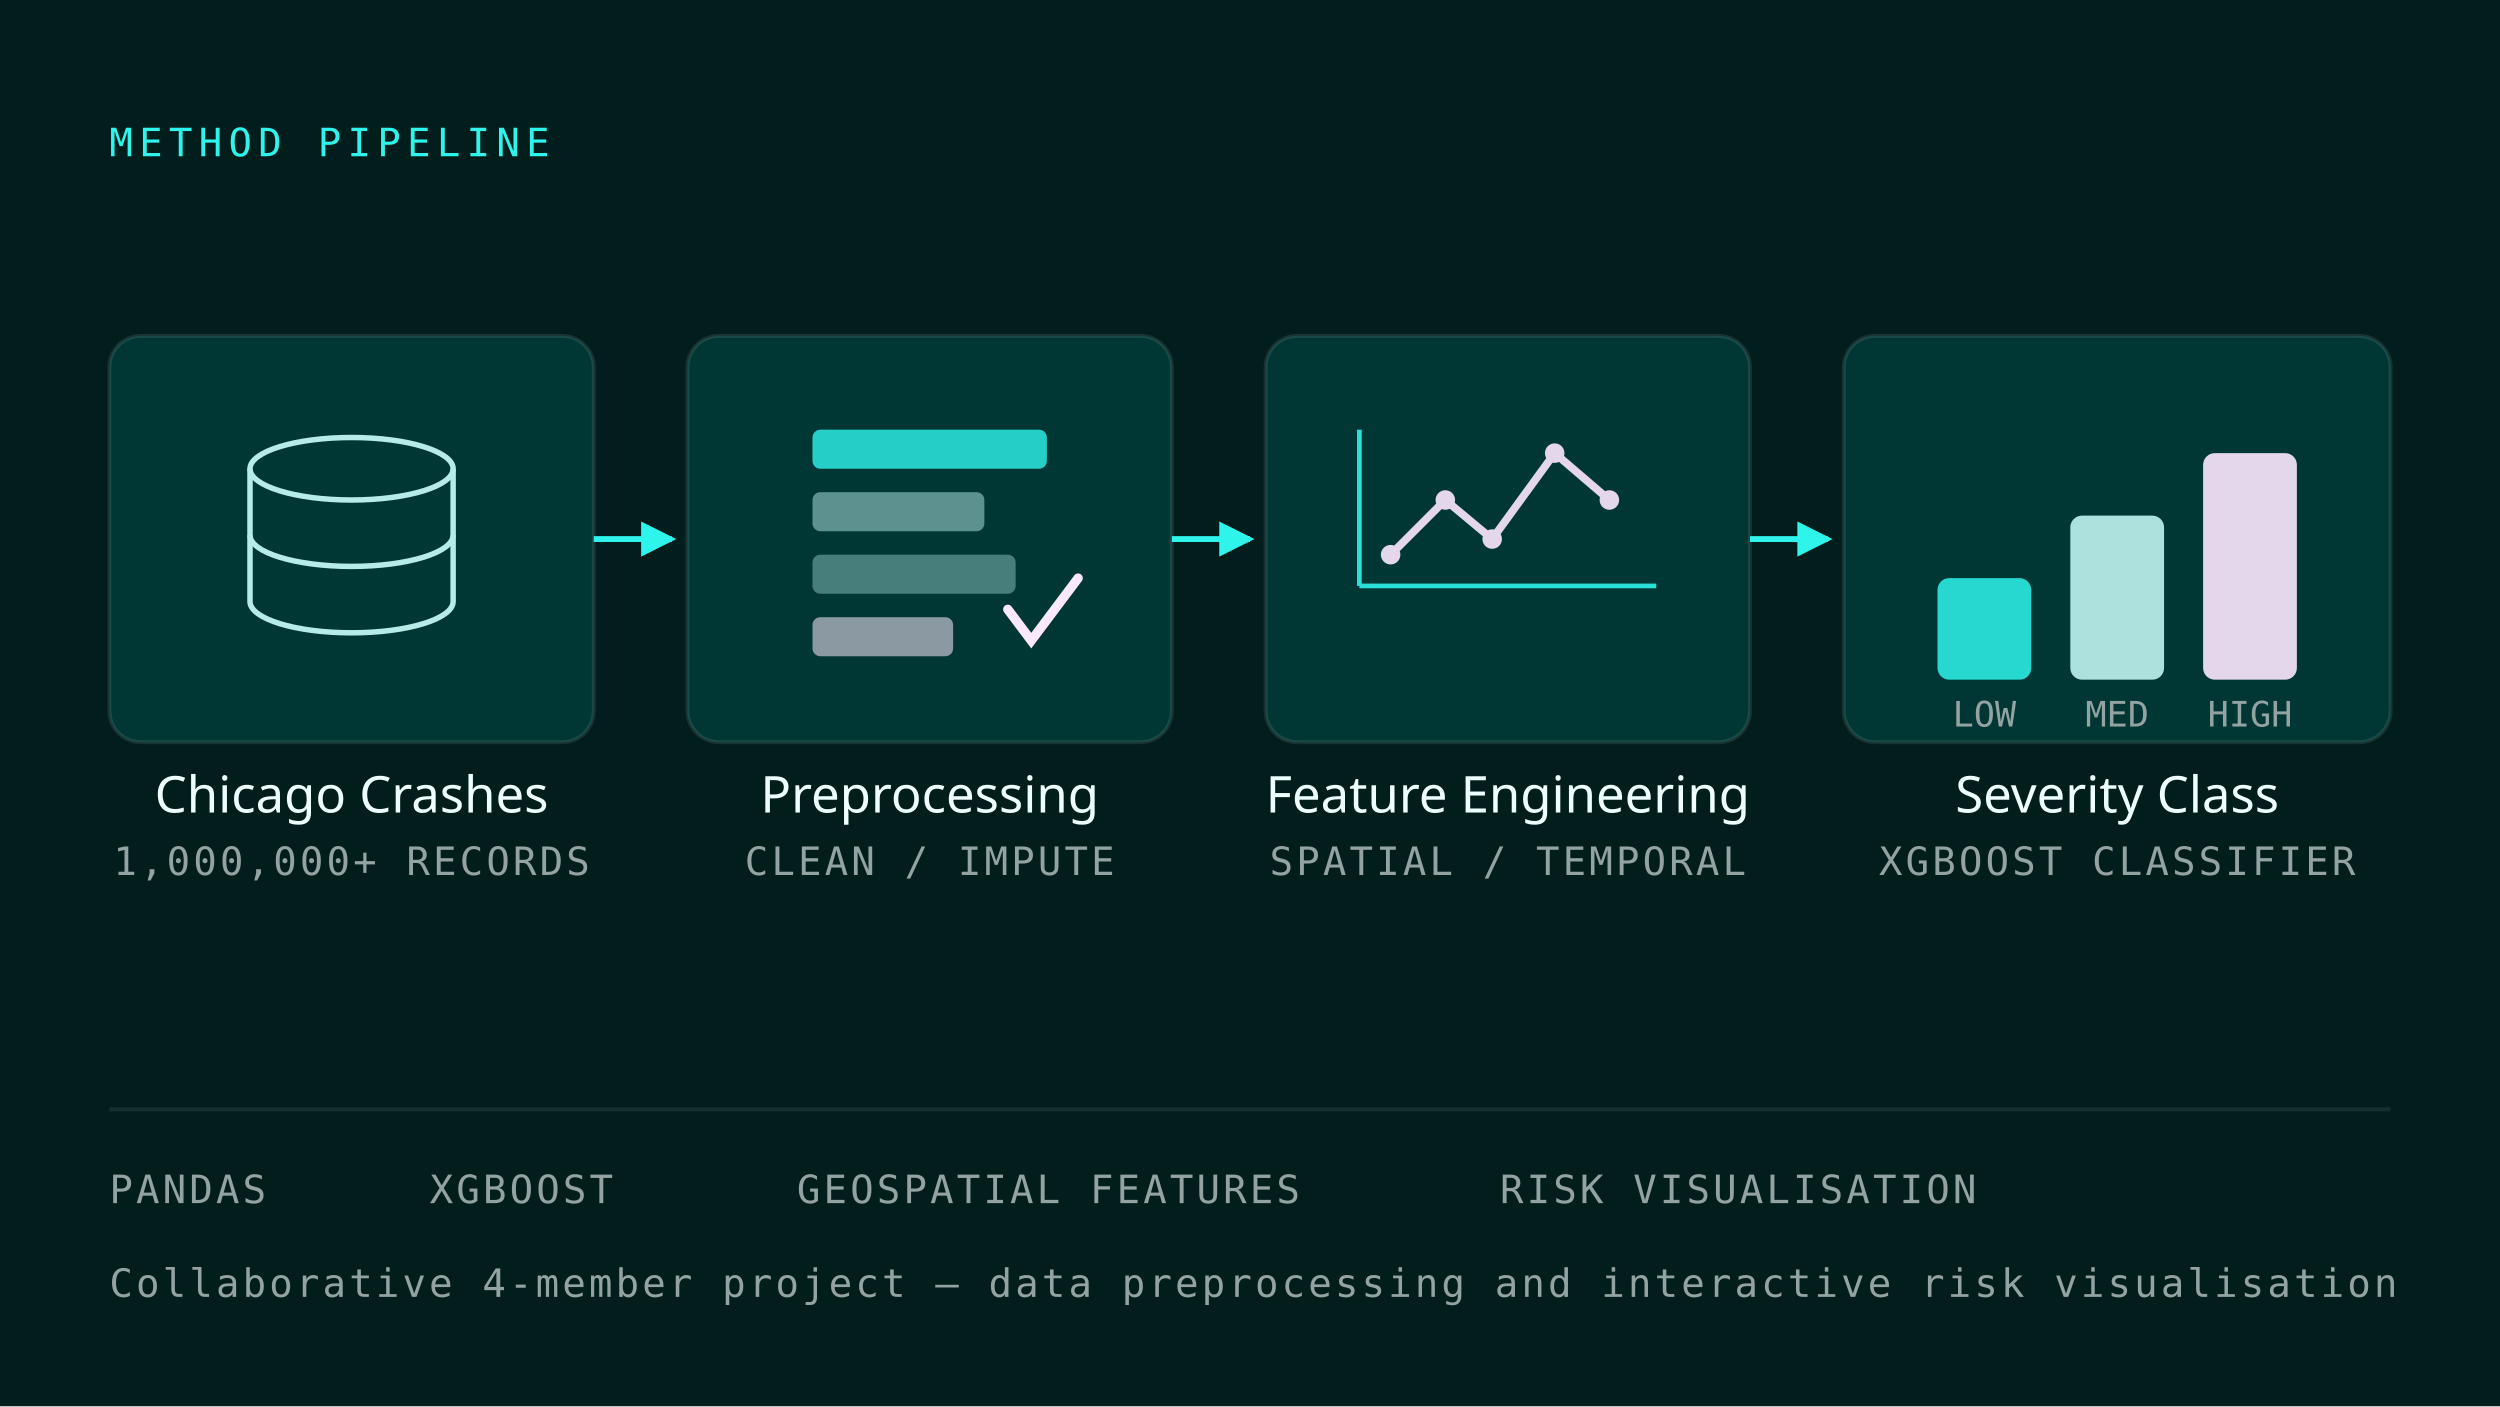
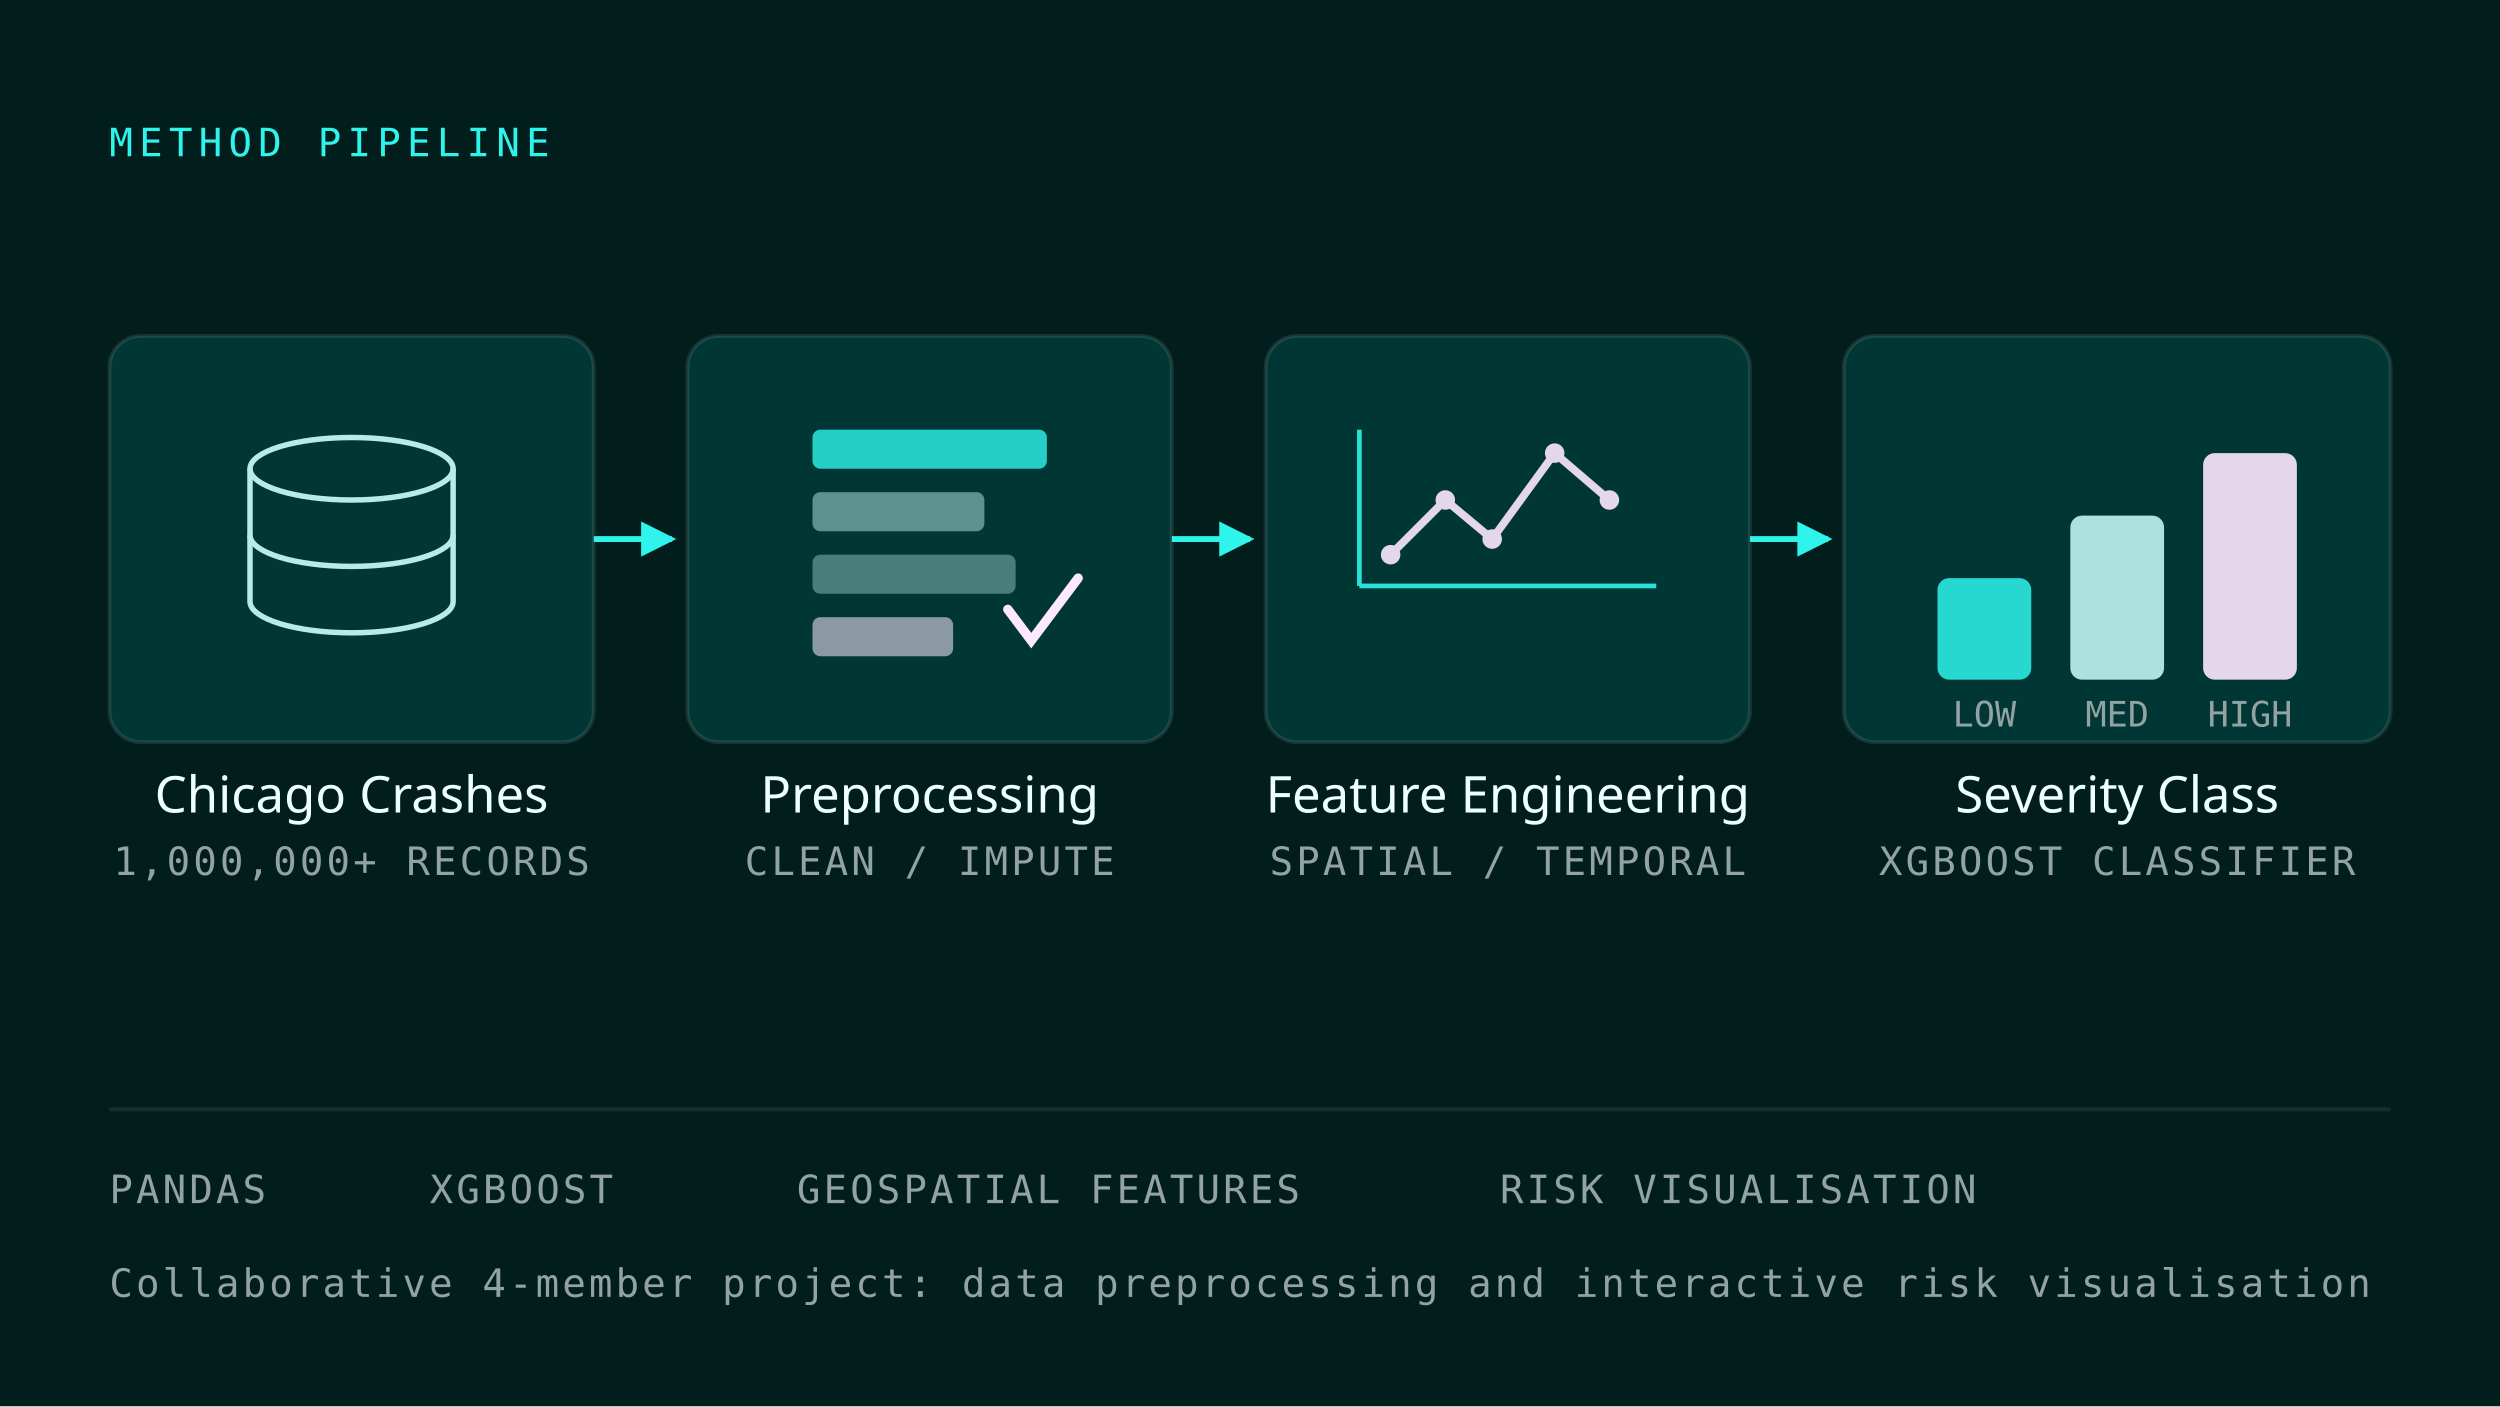
<svg xmlns="http://www.w3.org/2000/svg" viewBox="0 0 640 360" width="640" height="360" role="img" aria-labelledby="acc-title acc-desc">
  <defs>
    <style>
      .lbl { font-family: ui-sans-serif, system-ui, sans-serif; font-size: 13px; fill: #edfffe; }
      .sub { font-family: ui-monospace, monospace; font-size: 10px; fill: #93a3a2; letter-spacing: .08em; }
      .cap { font-family: ui-monospace, monospace; font-size: 10px; fill: #2ef4eb; letter-spacing: .16em; }
      .node { fill: #003734; stroke: rgba(255,255,255,.10); }
      .flow { stroke: #2ef4eb; stroke-width: 1.5; fill: none; }
    </style>
    <marker id="acc-ar" viewBox="0 0 8 8" refX="7" refY="4" markerWidth="6" markerHeight="6" orient="auto">
      <path d="M0 0 L8 4 L0 8 z" fill="#2ef4eb" />
    </marker>
  </defs>
  <rect width="640" height="360" fill="#011d1c" />
  <text x="28" y="40" class="cap">METHOD PIPELINE</text>
  <rect x="28" y="86" width="124" height="104" rx="8" class="node" />
  <g transform="translate(62,110)" fill="none" stroke="#cbfffc" stroke-width="1.4" opacity=".9">
    <ellipse cx="28" cy="10" rx="26" ry="8" />
    <path d="M2 10v34c0 4.4 11.6 8 26 8s26-3.6 26-8V10" />
    <path d="M2 27c0 4.4 11.6 8 26 8s26-3.6 26-8" />
  </g>
  <text x="90" y="208" class="lbl" text-anchor="middle">Chicago Crashes</text>
  <text x="90" y="224" class="sub" text-anchor="middle">1,000,000+ RECORDS</text>
  <rect x="176" y="86" width="124" height="104" rx="8" class="node" />
  <g transform="translate(208,110)">
    <rect x="0" y="0" width="60" height="10" rx="2" fill="#2ef4eb" opacity=".8" />
    <rect x="0" y="16" width="44" height="10" rx="2" fill="#cbfffc" opacity=".45" />
    <rect x="0" y="32" width="52" height="10" rx="2" fill="#cbfffc" opacity=".35" />
    <rect x="0" y="48" width="36" height="10" rx="2" fill="#fde9ff" opacity=".55" />
    <path d="M50 46l6 8 12 -16" stroke="#fde9ff" stroke-width="2.4" fill="none" stroke-linecap="round" />
  </g>
  <text x="238" y="208" class="lbl" text-anchor="middle">Preprocessing</text>
  <text x="238" y="224" class="sub" text-anchor="middle">CLEAN / IMPUTE</text>
  <rect x="324" y="86" width="124" height="104" rx="8" class="node" />
  <g transform="translate(348,106)" fill="none" stroke="#2ef4eb" stroke-width="1.2" opacity=".9">
    <path d="M0 44h76M0 44V4" />
    <path d="M8 36l14-14 12 10 16-22 14 12" stroke="#fde9ff" stroke-width="2" />
    <circle cx="8" cy="36" r="2.5" fill="#fde9ff" stroke="none" />
    <circle cx="22" cy="22" r="2.5" fill="#fde9ff" stroke="none" />
    <circle cx="34" cy="32" r="2.5" fill="#fde9ff" stroke="none" />
    <circle cx="50" cy="10" r="2.5" fill="#fde9ff" stroke="none" />
    <circle cx="64" cy="22" r="2.5" fill="#fde9ff" stroke="none" />
  </g>
  <text x="386" y="208" class="lbl" text-anchor="middle">Feature Engineering</text>
  <text x="386" y="224" class="sub" text-anchor="middle">SPATIAL / TEMPORAL</text>
  <rect x="472" y="86" width="140" height="104" rx="8" class="node" stroke="rgba(253,233,255,.35)" />
  <g transform="translate(496,104)">
    <rect x="0" y="44" width="24" height="26" rx="3" fill="#2ef4eb" opacity=".85" />
    <rect x="34" y="28" width="24" height="42" rx="3" fill="#cbfffc" opacity=".85" />
    <rect x="68" y="12" width="24" height="58" rx="3" fill="#fde9ff" opacity=".9" />
    <text x="12" y="82" font-family="ui-monospace,monospace" font-size="9" fill="#93a3a2" text-anchor="middle">LOW</text>
    <text x="46" y="82" font-family="ui-monospace,monospace" font-size="9" fill="#93a3a2" text-anchor="middle">MED</text>
    <text x="80" y="82" font-family="ui-monospace,monospace" font-size="9" fill="#93a3a2" text-anchor="middle">HIGH</text>
  </g>
  <text x="542" y="208" class="lbl" text-anchor="middle">Severity Class</text>
  <text x="542" y="224" class="sub" text-anchor="middle">XGBOOST CLASSIFIER</text>
  <path class="flow" d="M152 138 H172" marker-end="url(#acc-ar)" />
  <path class="flow" d="M300 138 H320" marker-end="url(#acc-ar)" />
  <path class="flow" d="M448 138 H468" marker-end="url(#acc-ar)" />
  <line x1="28" y1="284" x2="612" y2="284" stroke="rgba(255,255,255,.08)" />
  <text x="28" y="308" class="sub">PANDAS</text>
  <text x="110" y="308" class="sub">XGBOOST</text>
  <text x="204" y="308" class="sub">GEOSPATIAL FEATURES</text>
  <text x="384" y="308" class="sub">RISK VISUALISATION</text>
-   <text x="28" y="332" class="sub" fill="#707777">Collaborative 4-member project — data preprocessing and interactive risk visualisation</text>
+   <text x="28" y="332" class="sub" fill="#707777">Collaborative 4-member project: data preprocessing and interactive risk visualisation</text>
</svg>
